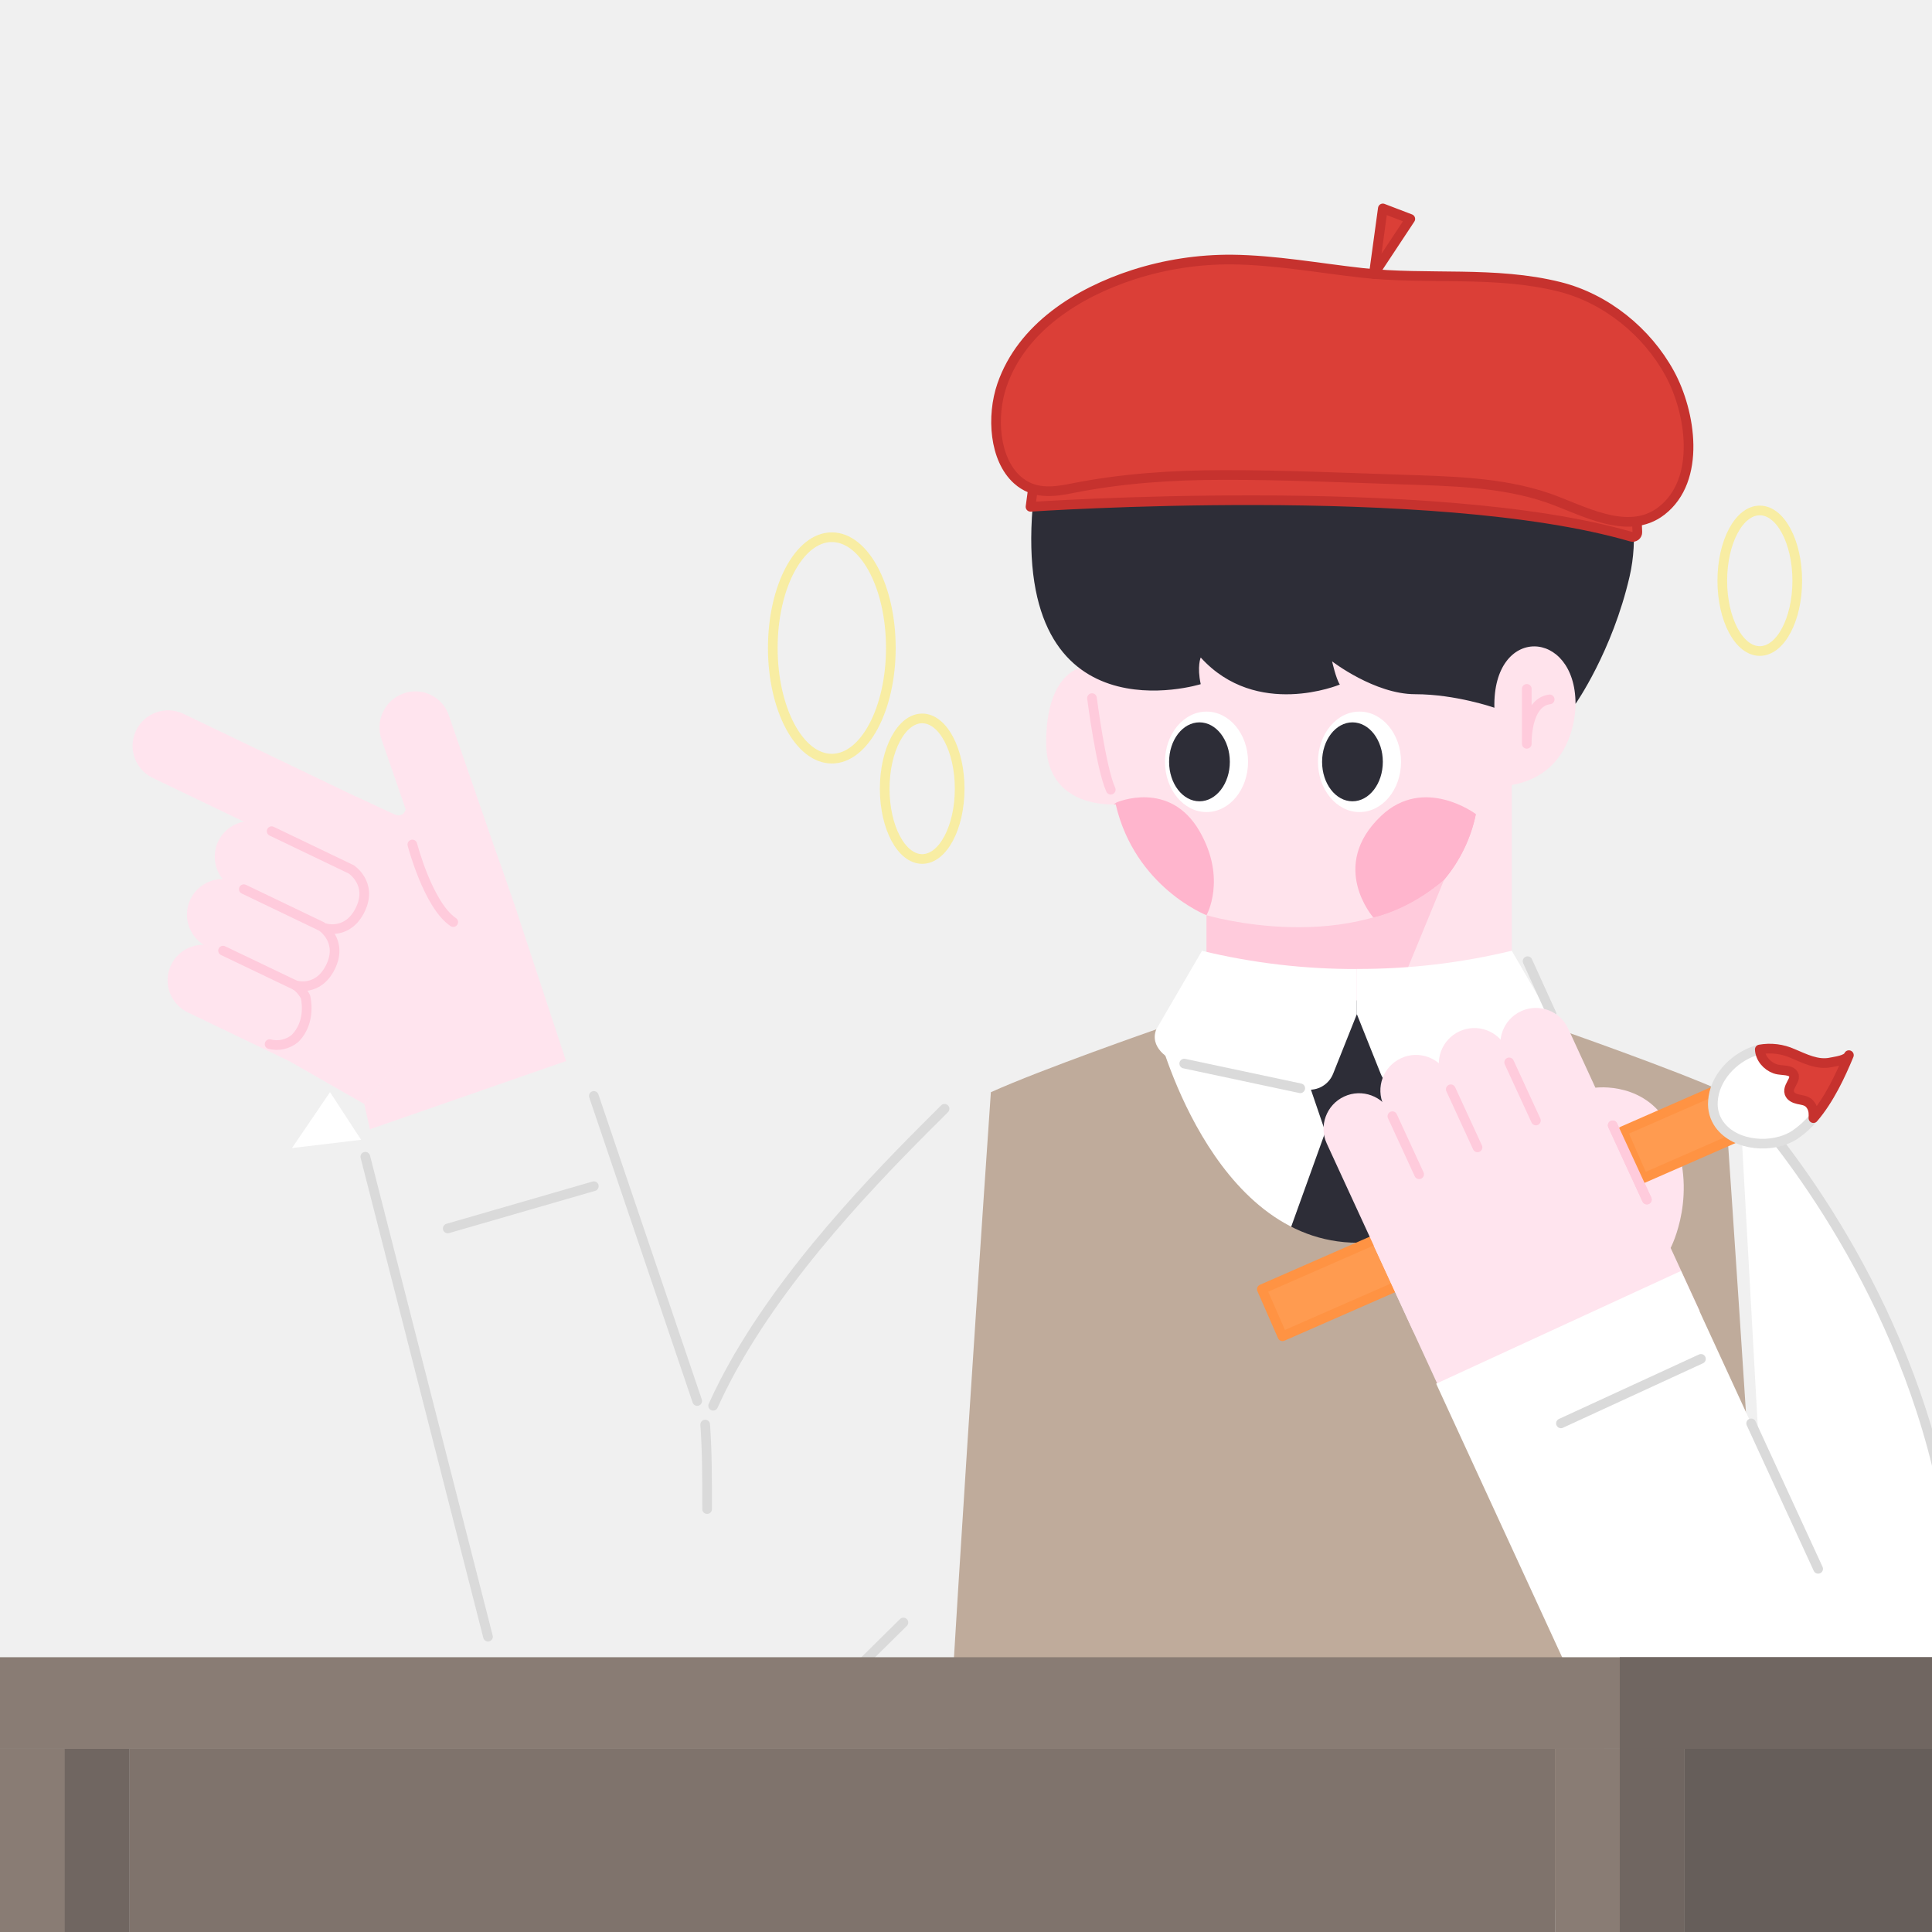
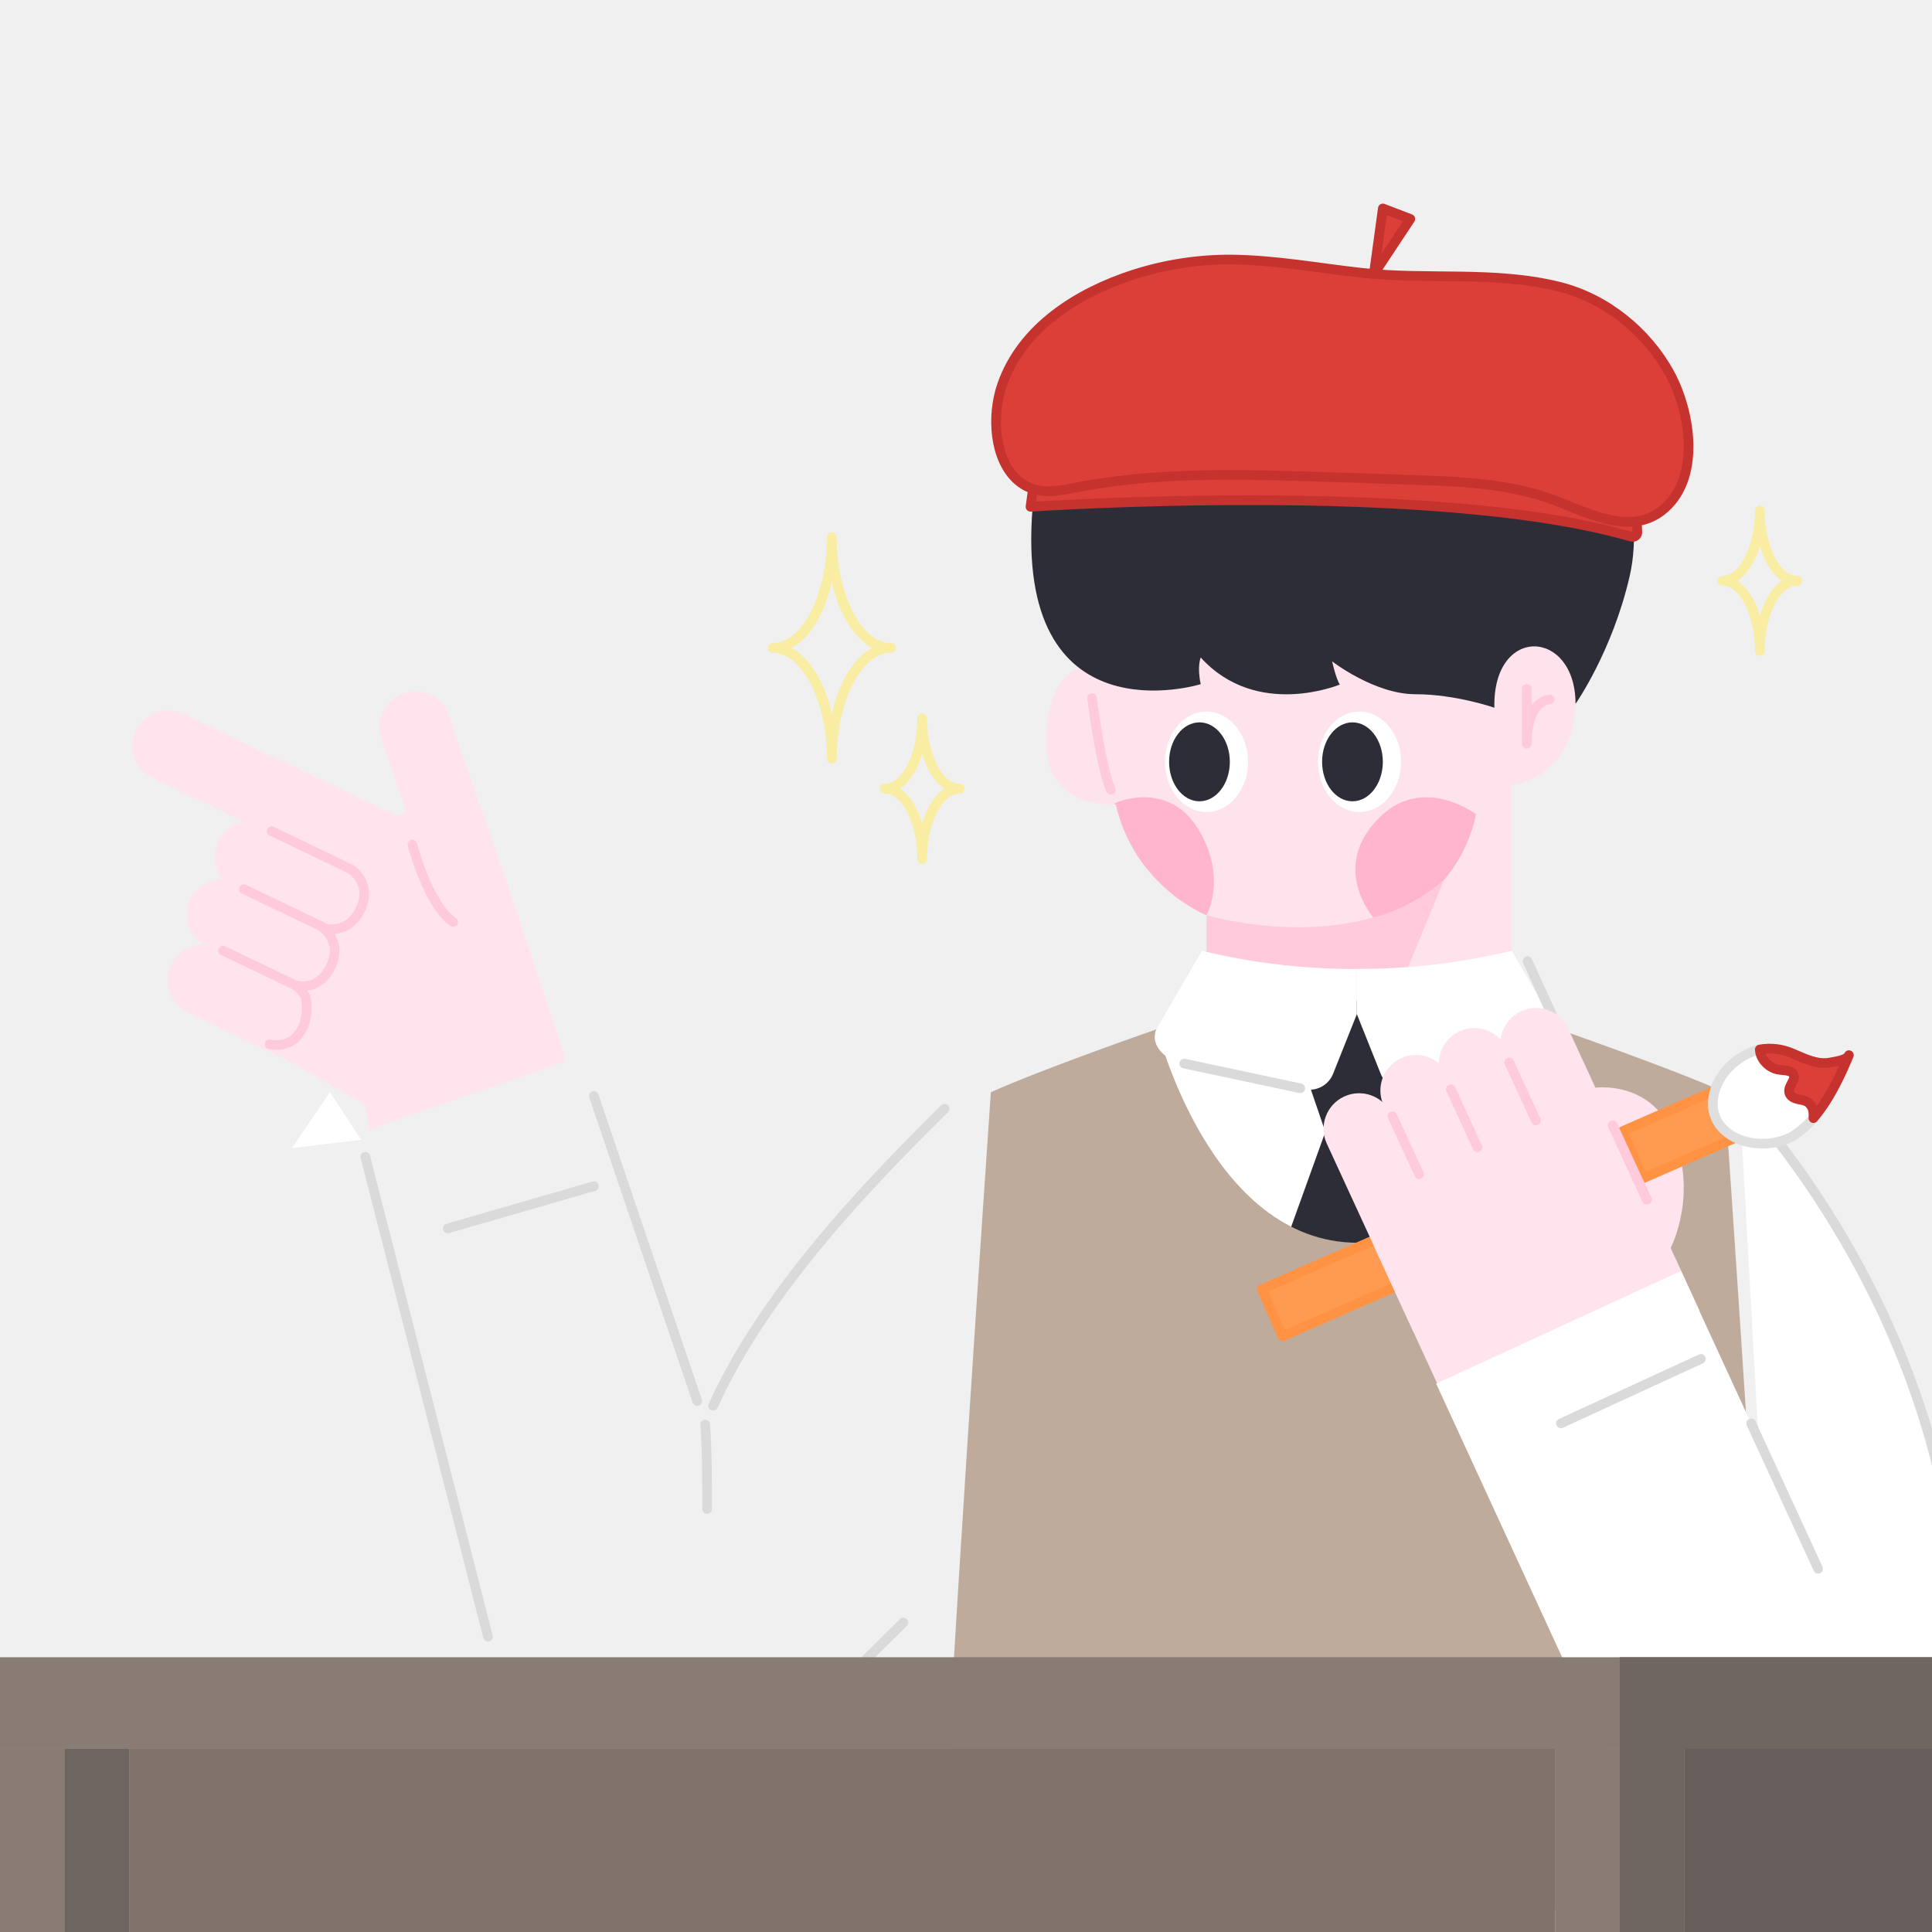
<svg xmlns="http://www.w3.org/2000/svg" viewBox="0 0 1000 1000">
  <defs>
-     <style>.cls-1{fill:#ffe3ec;}.cls-2{fill:#ffcbdc;}.cls-3{fill:#ffb5cd;}.cls-13,.cls-4{fill:#fff;}.cls-5{fill:#2d2d37;}.cls-11,.cls-14,.cls-6,.cls-8{fill:none;}.cls-6{stroke:#ffcbdc;}.cls-12,.cls-13,.cls-14,.cls-6,.cls-8,.cls-9{stroke-linecap:round;stroke-linejoin:round;stroke-width:5px;}.cls-7{fill:#bfab9b;}.cls-8{stroke:#dadada;}.cls-9{fill:#ff9b50;stroke:#ff9343;}.cls-10{fill:#ffe4ee;}.cls-12{fill:#db3f37;stroke:#c6322e;}.cls-13{stroke:#dfdfdf;}.cls-14{stroke:#ffea55;opacity:0.5;}.cls-15{fill:#897c74;}.cls-16{fill:#706661;}.cls-17{fill:#7f736c;}.cls-18{fill:#665e5a;}</style>
+     <style>.cls-1{fill:#ffe3ec;}.cls-2{fill:#ffcbdc;}.cls-3{fill:#ffb5cd;}.cls-13,.cls-4{fill:#fff;}.cls-5{fill:#2d2d37;}.cls-11,.cls-6,.cls-8{fill:none;}.cls-6{stroke:#ffcbdc;}.cls-12,.cls-13,.cls-6,.cls-8,.cls-9{stroke-linecap:round;stroke-linejoin:round;stroke-width:5px;}.cls-7{fill:#bfab9b;}.cls-8{stroke:#dadada;}.cls-9{fill:#ff9b50;stroke:#ff9343;}.cls-10{fill:#ffe4ee;}.cls-12{fill:#db3f37;stroke:#c6322e;}.cls-13{stroke:#dfdfdf;}.cls-14{fill:#ffea55;opacity:0.5;}.cls-15{fill:#897c74;}.cls-16{fill:#706661;}.cls-17{fill:#7f736c;}.cls-18{fill:#665e5a;}</style>
  </defs>
  <g id="얼굴">
    <path class="cls-1" d="M815.49,364.32s1,36-33,42v117h-158V473.71s-37-14.39-47-57.39c0,0-.39,0-1.08.05-6,.16-34.92-.68-34.92-32.05,0-35,17.26-38.46,17.26-38.46S550.49,209,678.49,210.66,817.49,336.32,815.49,364.32Z" />
  </g>
  <g id="표정">
    <path class="cls-2" d="M624.49,473.71s76,22.61,123-18.39l-28,68h-95Z" />
    <path class="cls-3" d="M763.91,421.37s-26.82-20.18-49.06.95c-27.36,26-4.06,52.52-4.06,52.52s18.31-3.64,36.7-19.52A76.87,76.87,0,0,0,763.91,421.37Z" />
    <path class="cls-3" d="M624.49,473.71s-37-14.39-47-57.39c0,0-.39,0-1.08.05l1.57-1.05s27.51-12,43,15.08C635.07,455,624.49,473.71,624.49,473.71Z" />
    <path class="cls-3" d="M710.79,474.84s18.31-3.64,36.7-19.52a76.87,76.87,0,0,0,16.42-33.95" />
    <ellipse class="cls-4" cx="703.68" cy="394.32" rx="21.5" ry="26" />
    <ellipse class="cls-5" cx="700.03" cy="394.32" rx="15.72" ry="20.43" />
    <ellipse class="cls-4" cx="624.49" cy="394.32" rx="21.5" ry="26" />
    <ellipse class="cls-5" cx="620.84" cy="394.32" rx="15.72" ry="20.43" />
    <path class="cls-6" d="M790.26,356.55V385s-.68-21.42,11.86-23" />
    <path class="cls-6" d="M565.21,361.34s4.63,36.24,9.72,47.41" />
  </g>
  <g id="머리카락">
    <path class="cls-5" d="M815.49,364.32c0-39-43-41-42,2,0,0-20-7-41-7s-43-17-43-17,2,9,4,12c0,0-43,18-72-14,0,0-2,4.59,0,13.8,0,0-97,30.2-87-91.8s145-115,162-108c0,0,96-22,135,64,0,0,21,41,12,80S815.49,364.32,815.49,364.32Z" />
  </g>
  <g id="와이셔츠_뒷면" data-name="와이셔츠 뒷면">
    <polyline class="cls-4" points="601.52 539.23 803.1 539.22 782.93 649.53 697.22 659.87 634.92 632.51 610.91 592.7 601.52 539.23" />
  </g>
  <g id="넥타이">
    <polygon class="cls-5" points="678.59 564.18 685.99 585.86 665.31 643.3 737.35 643.3 719.56 585.86 726.37 564.03 701.54 516.57 678.59 564.18" />
  </g>
  <g id="조끼">
    <path class="cls-7" d="M918.45,988.57c-1.82-75.68-25.83-423.24-25.83-423.24-26.14-11.81-86.1-32.7-86.1-32.7S779.1,643.24,702.74,643.24h0c-76.36,0-103.79-110.61-103.79-110.61s-60,20.89-86.08,32.7c0,0-24,347.56-25.84,423.24Z" />
  </g>
  <g id="와이셔츠_깃" data-name="와이셔츠 깃">
    <path class="cls-4" d="M702.31,524.92l12.35,30.89a13.11,13.11,0,0,0,14.05,8.1L794.21,550c6-1.41,15.62-8.21,11.89-17.27L782.48,492.1a336.48,336.48,0,0,1-80.17,9.42Z" />
    <path class="cls-4" d="M702.31,524.92,690,555.81a13.1,13.1,0,0,1-14.05,8.1L610.42,550c-6-1.41-15.62-8.21-11.9-17.27l23.62-40.59a336.48,336.48,0,0,0,80.17,9.42Z" />
    <line class="cls-8" x1="729.97" y1="563.29" x2="790.66" y2="550.79" />
    <line class="cls-8" x1="673.01" y1="563.29" x2="612.96" y2="550.51" />
  </g>
  <g id="중간소품">
    <rect class="cls-9" x="717.16" y="569.46" width="26.6" height="157.07" transform="translate(1030.78 -281.14) rotate(66.34)" />
  </g>
  <g id="팔">
    <polygon class="cls-4" points="170.81 565.3 186.91 589.95 151.13 594.23 170.81 565.3" />
    <path class="cls-8" d="M382.33,702.12c31.26-53.67,80.24-102,106.57-128.22" />
    <path class="cls-8" d="M369.12,727.62a278.2,278.2,0,0,1,13.21-25.5" />
    <polygon class="cls-10" points="149.65 549.21 188.53 571.43 265.88 474.9 257.75 465.7 248.05 435.68 199.16 477.27 146.59 506.45 149.65 549.21" />
    <path class="cls-10" d="M206.46,535.65a2.49,2.49,0,0,1-2.91.55l-4.39-2.11-40.69-19.52-.35,1.37c1.77,3.48,2.65,8.46-.39,14.79a19.76,19.76,0,0,1-5.11,6.82h0l-3,11.65L97.17,524a18.41,18.41,0,0,1,8-35h.35a18.18,18.18,0,0,1,7.6,1.81l2.32,1.11L153,510l0,0,.06,0,5.8,2.78,41.71,20Z" />
    <path class="cls-10" d="M220.86,505.64a2.33,2.33,0,0,1-.22.71l-7.66,16L206.88,535a2.42,2.42,0,0,1-.42.62,2.49,2.49,0,0,1-2.91.55l-4.39-2.11-40.69-19.52-1.7-.82L107.19,490a16.35,16.35,0,0,1-1.7-.93A18.41,18.41,0,0,1,115.17,455h.08a18.31,18.31,0,0,1,7.86,1.82l44.61,21.41,5.56,2.66h0L219.47,503A2.5,2.5,0,0,1,220.86,505.64Z" />
    <path class="cls-10" d="M265.88,474.9l-30.11,10.76a2.48,2.48,0,0,1-3.18-1.53l-.54-1.56-2.7-7.81h0l-1.53-4.41v0l-.08-.25-13.1-37.87h0l-2.21-6.38-.17-.49L210,418.94h0l-12.56-36.32a18.72,18.72,0,0,1,11.38-23.7,18.26,18.26,0,0,1,23.46,11.25l20.88,60.41,0,.05h0L258.88,447h0l8.53,24.69A2.52,2.52,0,0,1,265.88,474.9Z" />
    <path class="cls-10" d="M235,476.35l-.44.92h0l-2.54,5.29L221.27,505a2.61,2.61,0,0,1-.41.61,2.49,2.49,0,0,1-2.92.56l-47.69-22.89h0l-3.41-1.64L121.59,460a18.4,18.4,0,0,1,4.63-34.69,17.74,17.74,0,0,1,3.34-.31,18.38,18.38,0,0,1,7.95,1.82l38.58,18.51L227.58,470l.15.07,6.14,2.95A2.5,2.5,0,0,1,235,476.35Z" />
    <path class="cls-10" d="M158.24,322.82h0a18.4,18.4,0,0,1,18.4,18.4v173.9a2.5,2.5,0,0,1-2.5,2.5H142.33a2.5,2.5,0,0,1-2.5-2.5V341.23a18.4,18.4,0,0,1,18.4-18.4Z" transform="translate(-289.08 381.07) rotate(-64.36)" />
    <path class="cls-10" d="M158.12,515.94c1.77,3.48,2.65,8.46-.39,14.79a19.76,19.76,0,0,1-5.11,6.82Z" />
    <path class="cls-10" d="M265.88,474.9l-30.11,10.76a2.48,2.48,0,0,1-3.18-1.53l-.54-1.56L221.27,505a2.61,2.61,0,0,1-.41.61,2.33,2.33,0,0,1-.22.71l-7.66,16L206.88,535a2.42,2.42,0,0,1-.42.62,2.49,2.49,0,0,1-2.91.55l-4.39-2.11-40.69-19.52.44-1.74.67-2.64,7.25-28.52.4-1.56.49-1.92,7.48-29.42.45-1.73.44-1.75,8.37-32.89.24.11,18.73,8.71.24.11.42.2,8.16,3.79,8.61,4,15.85,7.37L258.88,447h0l8.53,24.69A2.52,2.52,0,0,1,265.88,474.9Z" />
    <path class="cls-10" d="M210,418.93s-1.23,4.89-6.35,2.4,15.08,14.35,15.08,14.35L223.28,422Z" />
    <path class="cls-6" d="M139.54,540.45a14.78,14.78,0,0,0,13.08-2.89c8.89-8.81,5.5-21.62,5.5-21.62a15.38,15.38,0,0,0-1.35-2.19,16.41,16.41,0,0,0-3.66-3.7l-.06,0,0,0-37.6-18" />
    <path class="cls-6" d="M153,510s11.74,3.71,18.18-9.72-4.7-20.72-4.7-20.72l-40.28-19.33" />
    <path class="cls-6" d="M168.34,480.44s11.74,3.7,18.19-9.72S181.82,450,181.82,450l-41.21-19.78" />
    <path class="cls-6" d="M213.43,437.11s8.16,31.39,21.16,40.16" />
    <path class="cls-10" d="M213,522.32,206.88,535a2.42,2.42,0,0,1-.42.62,2.49,2.49,0,0,1-2.91.55l-4.39-2.11,1.46-1.25Z" />
    <polygon class="cls-10" points="188.53 571.43 191.49 584.49 293 549.21 267.42 471.69 188.53 571.43" />
    <line class="cls-11" x1="278.17" y1="527.96" x2="274.45" y2="524.31" />
    <line class="cls-8" x1="252.59" y1="847.14" x2="189.09" y2="598.73" />
    <line class="cls-8" x1="360.88" y1="725.16" x2="307.37" y2="567.26" />
    <path class="cls-8" d="M366,781.11c0-14.59.07-29.2-1-43.76" />
    <line class="cls-8" x1="231.74" y1="635.85" x2="307.37" y2="613.97" />
    <line class="cls-8" x1="422.12" y1="884.7" x2="467.6" y2="839.8" />
  </g>
  <g id="선">
    <line class="cls-8" x1="790.66" y1="497.51" x2="803.1" y2="524.87" />
    <path class="cls-4" d="M900.32,567.09,923,975.81l78.47-40.51c55.23-206.88-101.13-368.21-101.13-368.21" />
    <path class="cls-8" d="M1013.06,833.55c-4.13-119.42-68.26-212.43-97.92-249.27" />
    <path class="cls-10" d="M722.48,561.74h0a18.4,18.4,0,0,1,18.4,18.4V687a2.5,2.5,0,0,1-2.5,2.5H706.58a2.5,2.5,0,0,1-2.5-2.5V580.14A18.4,18.4,0,0,1,722.48,561.74Z" transform="translate(-195.45 359.57) rotate(-24.73)" />
    <path class="cls-10" d="M751.93,541.9h0a18.4,18.4,0,0,1,18.4,18.4V667.19a2.5,2.5,0,0,1-2.5,2.5H736a2.5,2.5,0,0,1-2.5-2.5V560.31a18.4,18.4,0,0,1,18.4-18.4Z" transform="translate(-184.46 370.07) rotate(-24.73)" />
    <path class="cls-10" d="M782.16,528h0a18.4,18.4,0,0,1,18.4,18.4V653.26a2.5,2.5,0,0,1-2.5,2.5H766.25a2.5,2.5,0,0,1-2.5-2.5V546.39a18.4,18.4,0,0,1,18.4-18.4Z" transform="translate(-175.86 381.44) rotate(-24.73)" />
    <path class="cls-10" d="M814,517.58h0a18.4,18.4,0,0,1,18.4,18.4V642.86a2.5,2.5,0,0,1-2.5,2.5H798.1a2.5,2.5,0,0,1-2.5-2.5V536a18.4,18.4,0,0,1,18.4-18.4Z" transform="translate(-168.59 393.81) rotate(-24.73)" />
    <path class="cls-10" d="M825.77,563,711.1,644.89l27.26,59.22,15.07,32.71,126.35-58.19-15.06-32.71s15.09-28.68.27-60.86C853.09,559.21,825.77,563,825.77,563Z" />
    <path class="cls-4" d="M988,977.41,877.71,996.25A69.76,69.76,0,0,1,862.52,975L743.36,716.19l.47-.21,126.24-58.14,9.59,20.84L989.23,916.6A69.62,69.62,0,0,1,988,977.41Z" />
    <line class="cls-6" x1="734.54" y1="607.81" x2="720.69" y2="577.74" />
    <line class="cls-6" x1="764.76" y1="593.89" x2="750.92" y2="563.81" />
    <line class="cls-6" x1="794.99" y1="579.97" x2="781.14" y2="549.89" />
    <line class="cls-6" x1="834.72" y1="582.46" x2="852.42" y2="620.89" />
    <line class="cls-6" x1="843.57" y1="601.68" x2="847.99" y2="591.36" />
    <line class="cls-8" x1="807.94" y1="736.73" x2="880.41" y2="703.36" />
    <line class="cls-8" x1="906.4" y1="736.73" x2="941.07" y2="812.02" />
  </g>
  <g id="책상_위_사물" data-name="책상 위 사물">
    <path class="cls-12" d="M535.58,246.06l-2.19,16.26s209-14.27,311,15.51a2.42,2.42,0,0,0,3.1-2.44l-.73-16.7S706.42,225,535.58,246.06Z" />
    <path class="cls-12" d="M526.51,248.34c-11.87-10.68-13.42-32.9-7.89-49,10.29-29.87,39.38-47.93,68.06-57.2a162.83,162.83,0,0,1,51-7.8c22.63.26,44.93,4.42,67.37,6.9,33.92,3.75,68.76-1.17,102.18,7.21,24,6,45.21,23.22,57,44.82,10.88,19.91,16.55,55.05-4.22,71.15-17.56,13.6-41.31-.7-58.93-6.75-24.06-8.25-50.91-8.63-76.08-9.48-30.52-1-61.09-2.39-91.64-2.33-26.22,0-52.52,1.71-78.27,6.85C544.92,254.79,534.94,255.91,526.51,248.34Z" />
    <polygon class="cls-12" points="711.1 141.85 715.75 107.88 729.97 113.32 711.1 141.85" />
    <rect class="cls-9" x="855.74" y="561.33" width="26.6" height="51.86" transform="translate(1058.12 -444.42) rotate(66.34)" />
    <line class="cls-6" x1="834.72" y1="582.46" x2="852.42" y2="620.89" />
    <path class="cls-13" d="M957,546.12c-4.28,10.3-10.25,23.11-18.41,32.61a46.28,46.28,0,0,1-9.52,8.6c-11.25,7.41-30.84,6.15-39.14-5.32A18.25,18.25,0,0,1,886.61,570c.71-11.88,10.37-22.12,21.25-25.94a23.05,23.05,0,0,1,3-.83,29.18,29.18,0,0,1,17,2.08c6.26,2.61,12.84,6.09,19.79,4.6C950.13,549.34,955.94,548.74,957,546.12Z" />
    <path class="cls-12" d="M938.62,578.73a18.94,18.94,0,0,0,0-2.61,7.76,7.76,0,0,0-2.15-5c-1.65-1.58-3.73-1.69-5.83-2.16-1.86-.42-3.86-1.34-4.45-3.15-.75-2.26,1-4.47,2-6.66a4,4,0,0,0,.36-2.46,3.3,3.3,0,0,0-2.21-2.15c-2.45-.84-5.11-.45-7.58-1.33-4.26-1.53-7.66-5.5-7.9-10a29.18,29.18,0,0,1,17,2.08c6.26,2.61,12.84,6.09,19.79,4.6,2.43-.52,8.24-1.12,9.33-3.74C952.75,556.42,946.78,569.23,938.62,578.73Z" />
-     <ellipse class="cls-14" cx="430.55" cy="335.37" rx="30.55" ry="57.31" />
-     <ellipse class="cls-14" cx="477.32" cy="408.23" rx="19.4" ry="36.38" />
-     <ellipse class="cls-14" cx="910.86" cy="300.59" rx="19.4" ry="36.38" />
+     <path class="cls-14" d="M430.55,395.18a2.5,2.5,0,0,1-2.5-2.5c0-29.71-12.84-54.81-28.05-54.81a2.5,2.5,0,0,1,0-5c15.21,0,28.05-25.1,28.05-54.81a2.5,2.5,0,0,1,5,0c0,29.71,12.85,54.81,28.05,54.81a2.5,2.5,0,0,1,0,5c-15.2,0-28.05,25.1-28.05,54.81A2.5,2.5,0,0,1,430.55,395.18Zm-20.89-59.81c9.55,5.1,17.16,17.64,20.89,34.07,3.73-16.43,11.34-29,20.89-34.07-9.55-5.1-17.16-17.64-20.89-34.07C426.82,317.73,419.21,330.27,409.66,335.37Z" />
+     <path class="cls-14" d="M477.32,447.11a2.5,2.5,0,0,1-2.5-2.5c0-18.37-7.73-33.88-16.89-33.88a2.5,2.5,0,0,1,0-5c9.16,0,16.89-15.52,16.89-33.89a2.5,2.5,0,0,1,5,0c0,18.37,7.74,33.89,16.9,33.89a2.5,2.5,0,0,1,0,5c-9.16,0-16.9,15.51-16.9,33.88A2.5,2.5,0,0,1,477.32,447.11ZM465.8,408.23c5,3.32,9.08,9.76,11.52,18,2.45-8.29,6.52-14.73,11.52-18-5-3.33-9.07-9.77-11.52-18.06C474.88,398.46,470.8,404.9,465.8,408.23Z" />
+     <path class="cls-14" d="M910.86,339.47a2.5,2.5,0,0,1-2.5-2.5c0-18.36-7.73-33.88-16.89-33.88a2.5,2.5,0,0,1,0-5c9.16,0,16.89-15.52,16.89-33.88a2.5,2.5,0,1,1,5,0c0,18.36,7.74,33.88,16.9,33.88a2.5,2.5,0,0,1,0,5c-9.16,0-16.9,15.52-16.9,33.88A2.5,2.5,0,0,1,910.86,339.47Zm-11.52-38.88c5,3.32,9.08,9.76,11.52,18.06,2.45-8.3,6.52-14.74,11.52-18.06-5-3.33-9.07-9.76-11.52-18.06C908.42,290.83,904.34,297.26,899.34,300.59Z" />
  </g>
  <g id="책상">
    <rect class="cls-15" y="857.78" width="1000" height="47.41" />
    <rect class="cls-15" y="905.19" width="67.02" height="94.83" />
    <rect class="cls-15" x="804.88" y="905.19" width="67.02" height="94.83" />
    <polygon class="cls-16" points="1000 857.78 1000 905.19 871.9 905.19 871.9 1000.02 838.39 1000.02 838.39 857.78 1000 857.78" />
    <rect class="cls-17" x="67.02" y="905.19" width="737.86" height="94.83" />
    <rect class="cls-18" x="871.9" y="905.19" width="128.1" height="94.83" />
    <rect class="cls-16" x="33.51" y="905.19" width="33.51" height="94.83" />
  </g>
</svg>
